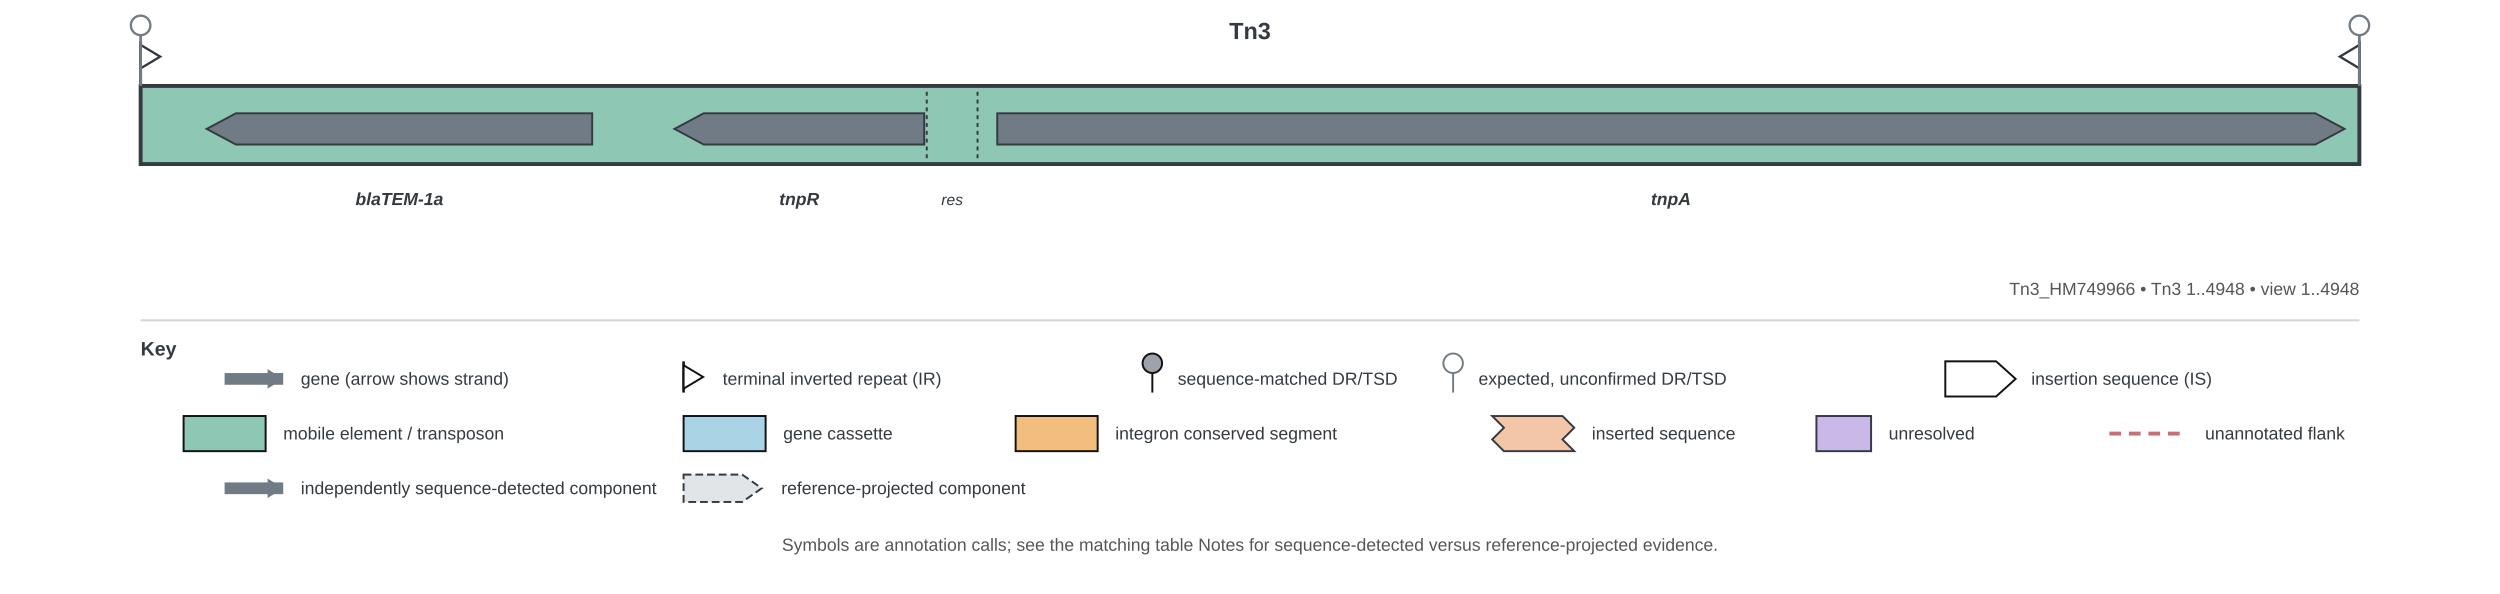
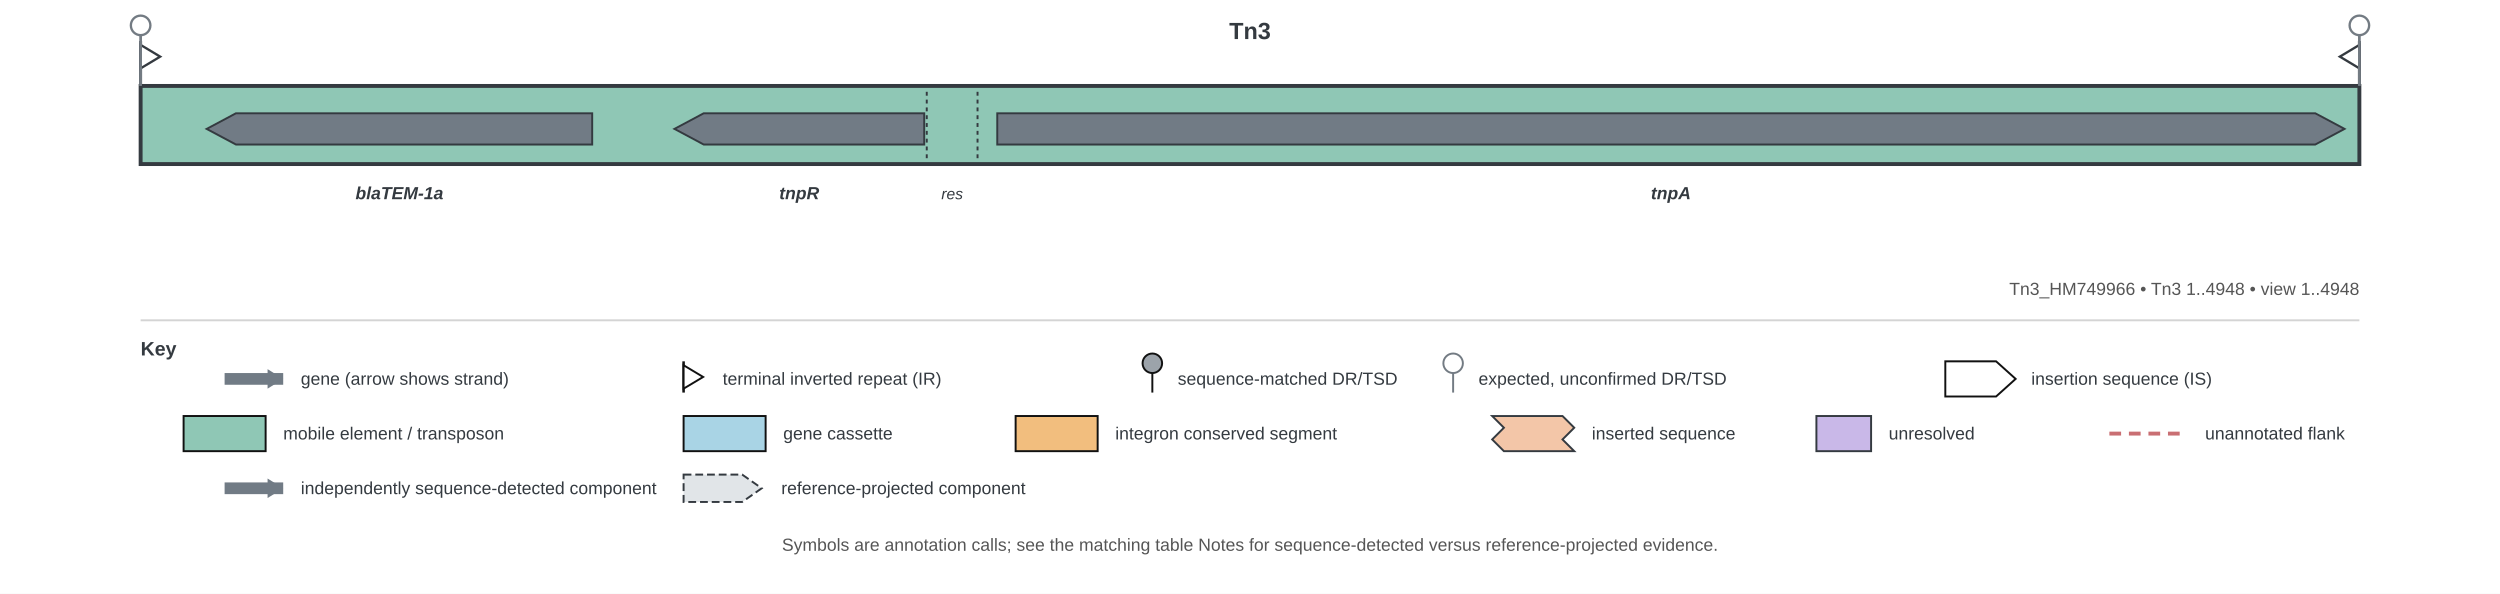
<svg xmlns="http://www.w3.org/2000/svg" width="1280" height="304" style="background:#fff;font-family:Arial,Helvetica,sans-serif">
  <rect x="0" y="0" width="1280" height="304" fill="#ffffff" />
  <rect x="72.0" y="44" width="1136.0" height="40" fill="#8fc7b5" stroke="#343a40" stroke-width="2" />
  <text x="640.0" y="20.0" text-anchor="middle" font-size="12" font-weight="bold" font-style="normal" fill="#343a40">Tn3</text>
  <line x1="474.5" y1="47" x2="474.5" y2="81" stroke="#343a40" stroke-width="1" stroke-dasharray="2,2" />
  <line x1="500.5" y1="47" x2="500.5" y2="81" stroke="#343a40" stroke-width="1" stroke-dasharray="2,2" />
  <polygon points="105.8,66 120.8,58 303.2,58 303.2,74 120.8,74" fill="#717b85" stroke="#343a40" stroke-width="1" />
-   <text x="204.5" y="105.0" text-anchor="middle" font-size="9" font-weight="bold" font-style="italic" fill="#343a40">blaTEM-1a</text>
  <polygon points="345.3,66 360.3,58 473.2,58 473.2,74 360.3,74" fill="#717b85" stroke="#343a40" stroke-width="1" />
-   <text x="409.2" y="105.0" text-anchor="middle" font-size="9" font-weight="bold" font-style="italic" fill="#343a40">tnpR</text>
  <polygon points="510.6,58 1185.4,58 1200.4,66 1185.4,74 510.6,74" fill="#717b85" stroke="#343a40" stroke-width="1" />
-   <text x="855.5" y="105.0" text-anchor="middle" font-size="9" font-weight="bold" font-style="italic" fill="#343a40">tnpA</text>
-   <text x="487.5" y="105.0" text-anchor="middle" font-size="8" font-weight="normal" font-style="italic" fill="#343a40">res</text>
  <line x1="72.0" y1="44" x2="72.0" y2="21" stroke="#343a40" stroke-width="1.5" />
  <polygon points="72.0,23 82.0,29 72.0,35" fill="#ffffff" stroke="#343a40" stroke-width="1.2" />
  <line x1="1208.0" y1="44" x2="1208.0" y2="21" stroke="#343a40" stroke-width="1.5" />
  <polygon points="1208.0,23 1198.0,29 1208.0,35" fill="#ffffff" stroke="#343a40" stroke-width="1.2" />
  <g>
    <line x1="72.0" y1="44" x2="72.0" y2="18" stroke="#737b83" stroke-width="1.4" />
    <circle cx="72.0" cy="13" r="5" fill="#ffffff" stroke="#737b83" stroke-width="1.2" />
  </g>
  <g>
    <line x1="1208.0" y1="44" x2="1208.0" y2="18" stroke="#737b83" stroke-width="1.4" />
    <circle cx="1208.0" cy="13" r="5" fill="#ffffff" stroke="#737b83" stroke-width="1.2" />
  </g>
+   <text x="204.5" y="102.0" text-anchor="middle" font-size="9" font-weight="bold" font-style="italic" fill="#343a40">blaTEM-1a</text>
+   <text x="409.2" y="102.0" text-anchor="middle" font-size="9" font-weight="bold" font-style="italic" fill="#343a40">tnpR</text>
+   <text x="487.5" y="102.0" text-anchor="middle" font-size="8" font-weight="normal" font-style="italic" fill="#343a40">res</text>
+   <text x="855.5" y="102.0" text-anchor="middle" font-size="9" font-weight="bold" font-style="italic" fill="#343a40">tnpA</text>
  <text x="1208.0" y="151.0" text-anchor="end" font-size="9" font-weight="normal" font-style="normal" fill="#555">Tn3_HM749966 • Tn3 1..4948 • view 1..4948</text>
  <line x1="72" y1="164" x2="1208" y2="164" stroke="#d4d4d4" stroke-width="1" />
  <text x="72.0" y="182.0" text-anchor="start" font-size="10" font-weight="bold" font-style="normal" fill="#343a40">Key</text>
  <line x1="115" y1="194" x2="145" y2="194" stroke="#717b85" stroke-width="6" />
  <polygon points="145,194 137,189 137,199" fill="#717b85" />
  <text x="154.0" y="197.0" text-anchor="start" font-size="9" font-weight="normal" font-style="normal" fill="#343a40">gene (arrow shows strand)</text>
  <line x1="350" y1="201" x2="350" y2="185" stroke="#111" stroke-width="1.3" />
  <polygon points="350,187 360,193 350,199" fill="#fff" stroke="#111" />
  <text x="370.0" y="197.0" text-anchor="start" font-size="9" font-weight="normal" font-style="normal" fill="#343a40">terminal inverted repeat (IR)</text>
  <line x1="590" y1="201" x2="590" y2="187" stroke="#111" />
  <circle cx="590" cy="186" r="5" fill="#9ca3aa" stroke="#111" />
  <text x="603.0" y="197.0" text-anchor="start" font-size="9" font-weight="normal" font-style="normal" fill="#343a40">sequence-matched DR/TSD</text>
  <line x1="744" y1="201" x2="744" y2="187" stroke="#737b83" />
  <circle cx="744" cy="186" r="5" fill="#fff" stroke="#737b83" />
  <text x="757.0" y="197.0" text-anchor="start" font-size="9" font-weight="normal" font-style="normal" fill="#343a40">expected, unconfirmed DR/TSD</text>
  <polygon points="996,185 1022,185 1032,194 1022,203 996,203" fill="#fff" stroke="#111" />
  <text x="1040.0" y="197.0" text-anchor="start" font-size="9" font-weight="normal" font-style="normal" fill="#343a40">insertion sequence (IS)</text>
  <rect x="94" y="213" width="42" height="18" fill="#8fc7b5" stroke="#111" />
  <text x="145.0" y="225.0" text-anchor="start" font-size="9" font-weight="normal" font-style="normal" fill="#343a40">mobile element / transposon</text>
  <rect x="350" y="213" width="42" height="18" fill="#a9d4e5" stroke="#111" />
  <text x="401.0" y="225.0" text-anchor="start" font-size="9" font-weight="normal" font-style="normal" fill="#343a40">gene cassette</text>
  <rect x="520" y="213" width="42" height="18" fill="#f2be7e" stroke="#111" />
  <text x="571.0" y="225.0" text-anchor="start" font-size="9" font-weight="normal" font-style="normal" fill="#343a40">integron conserved segment</text>
  <polygon points="770,213 800,213 806,219 800,225 806,231 770,231 764,225 770,219 764,213" fill="#f3c6a8" stroke="#343a40" />
  <text x="815.0" y="225.0" text-anchor="start" font-size="9" font-weight="normal" font-style="normal" fill="#343a40">inserted sequence</text>
  <rect x="930" y="213" width="28" height="18" fill="#c9b8e8" stroke="#343a40" />
  <text x="967.0" y="225.0" text-anchor="start" font-size="9" font-weight="normal" font-style="normal" fill="#343a40">unresolved</text>
  <line x1="1080" y1="222" x2="1120" y2="222" stroke="#c96f73" stroke-width="2" stroke-dasharray="6,4" />
  <text x="1129.0" y="225.0" text-anchor="start" font-size="9" font-weight="normal" font-style="normal" fill="#343a40">unannotated flank</text>
  <line x1="115" y1="250" x2="145" y2="250" stroke="#717b85" stroke-width="6" />
  <polygon points="145,250 137,245 137,255" fill="#717b85" />
  <text x="154.0" y="253.0" text-anchor="start" font-size="9" font-weight="normal" font-style="normal" fill="#343a40">independently sequence-detected component</text>
  <polygon points="350,243 380,243 390,250 380,257 350,257" fill="#e1e5e8" stroke="#343a40" stroke-dasharray="4,2" />
  <text x="400.0" y="253.0" text-anchor="start" font-size="9" font-weight="normal" font-style="normal" fill="#343a40">reference-projected component</text>
  <text x="640.0" y="282.0" text-anchor="middle" font-size="9" font-weight="normal" font-style="normal" fill="#555555">Symbols are annotation calls; see the matching table Notes for sequence-detected versus reference-projected evidence.</text>
</svg>
